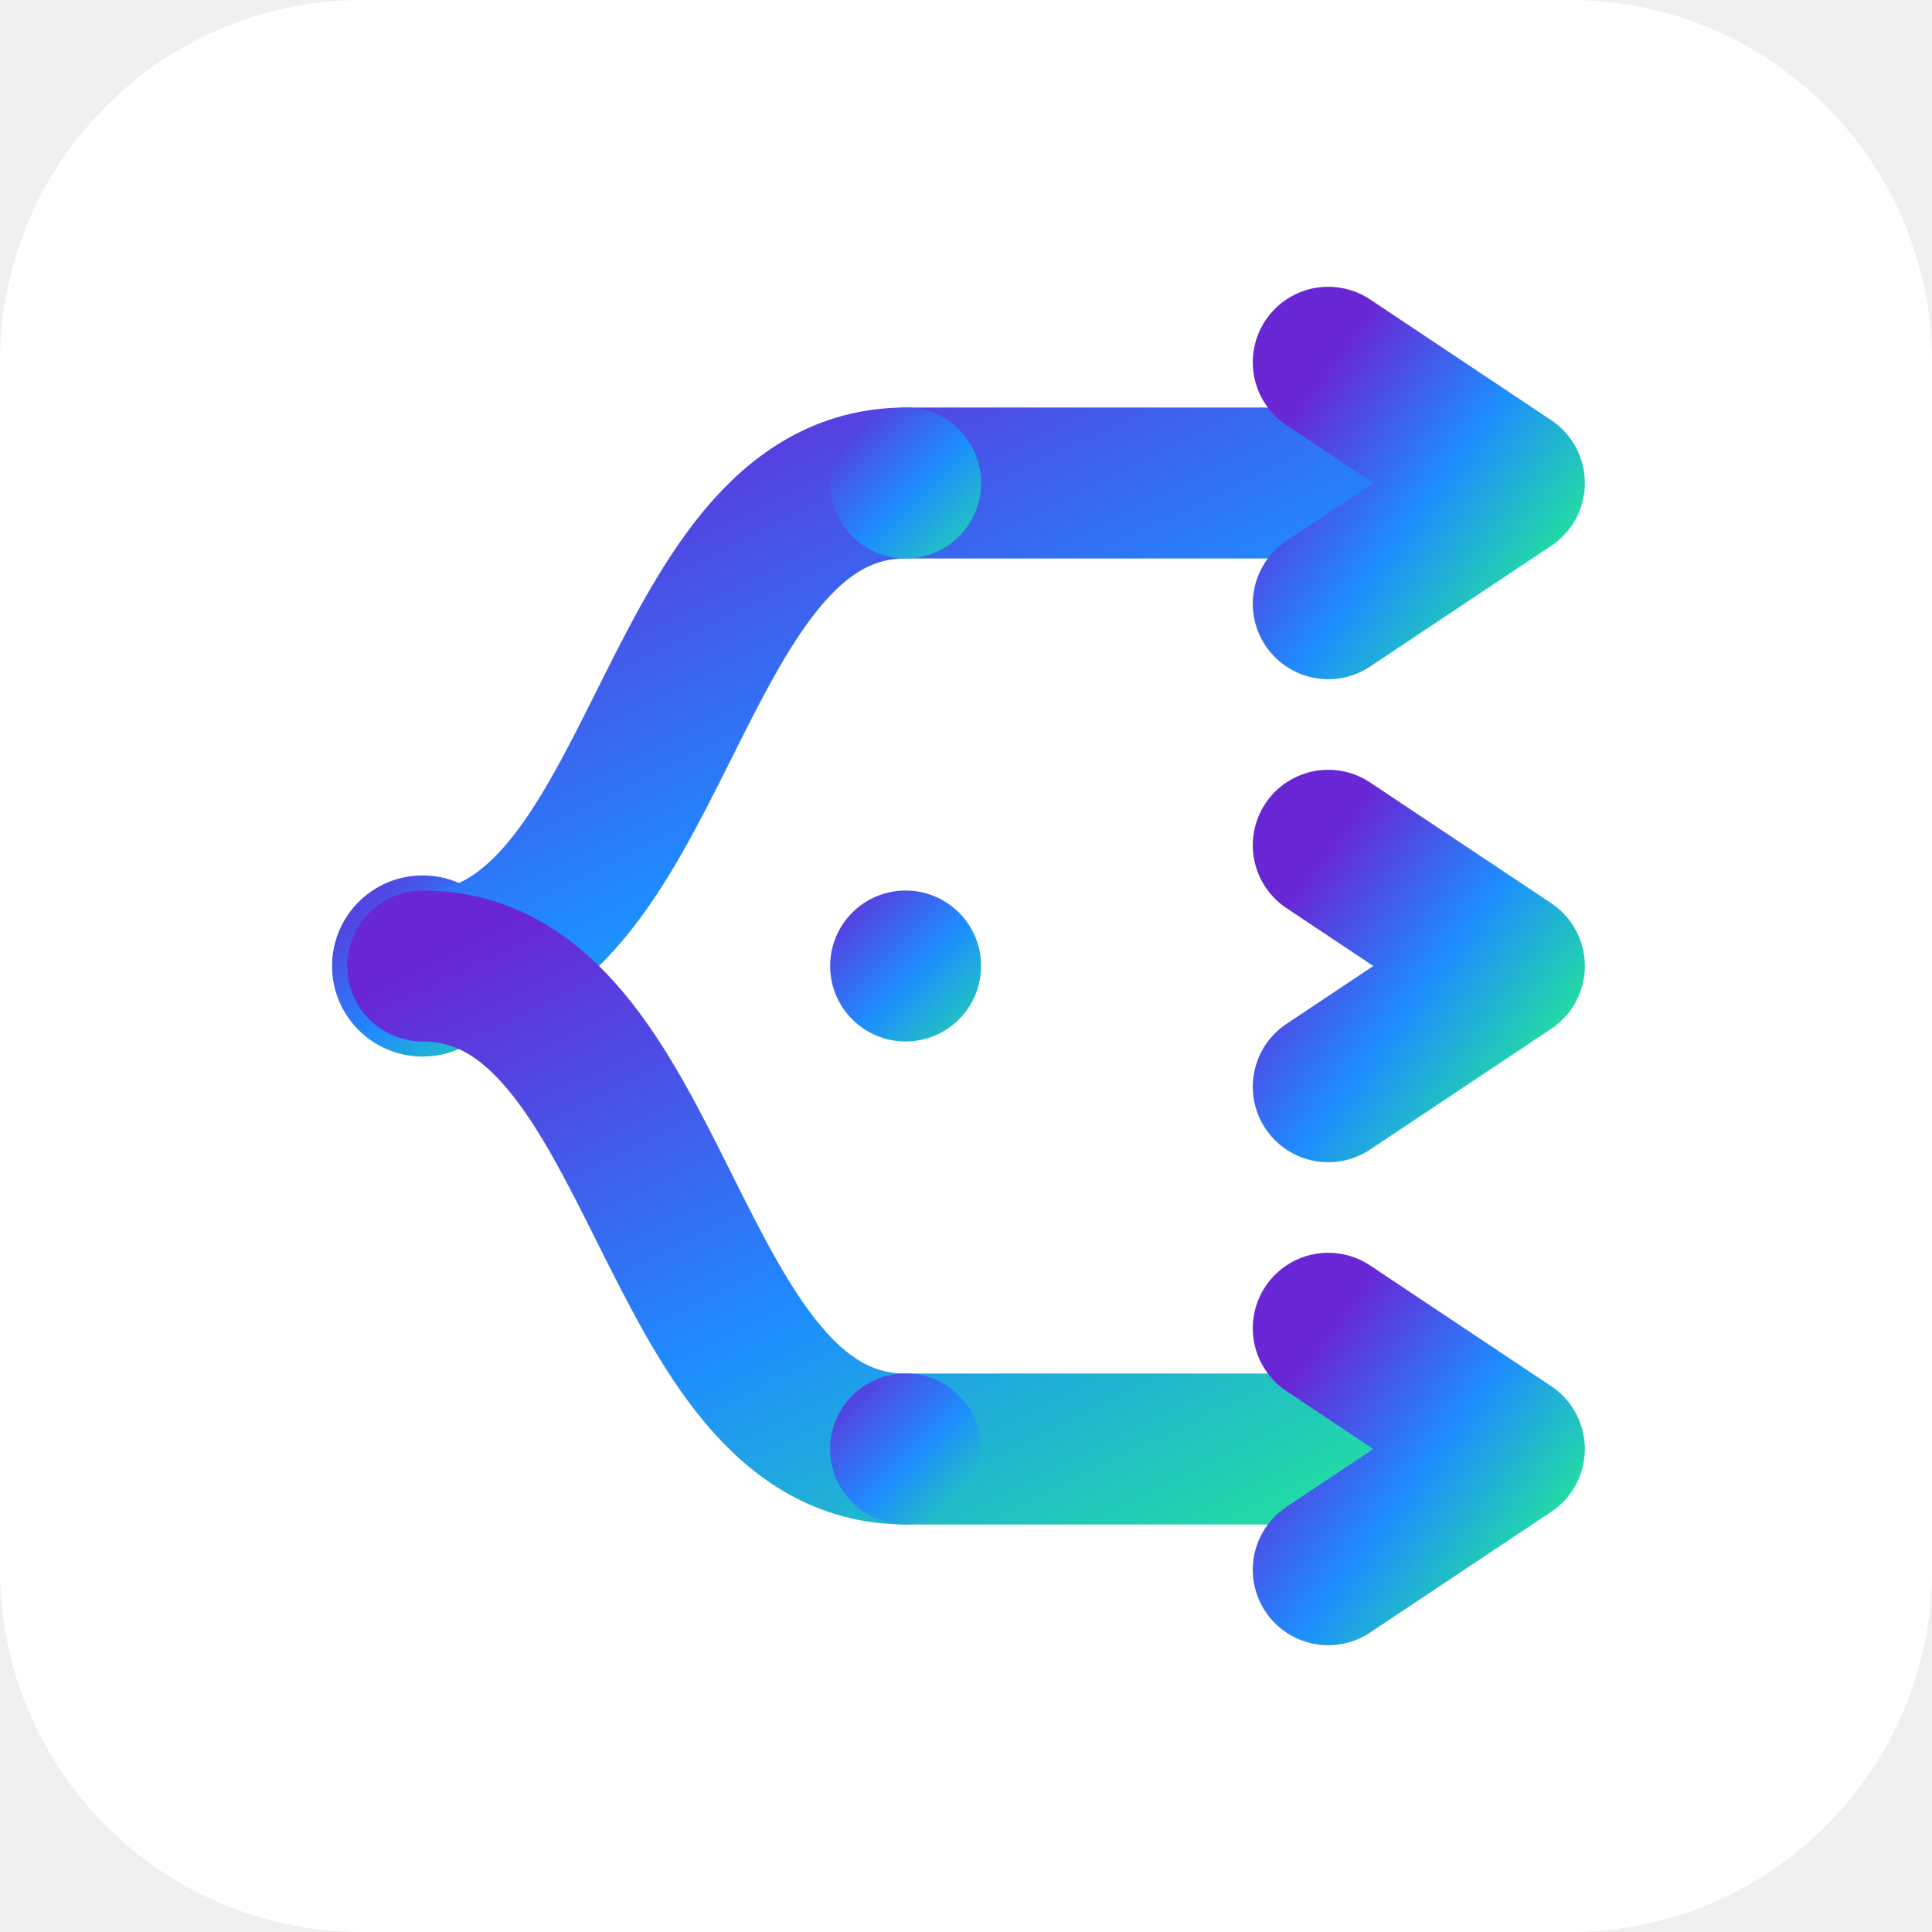
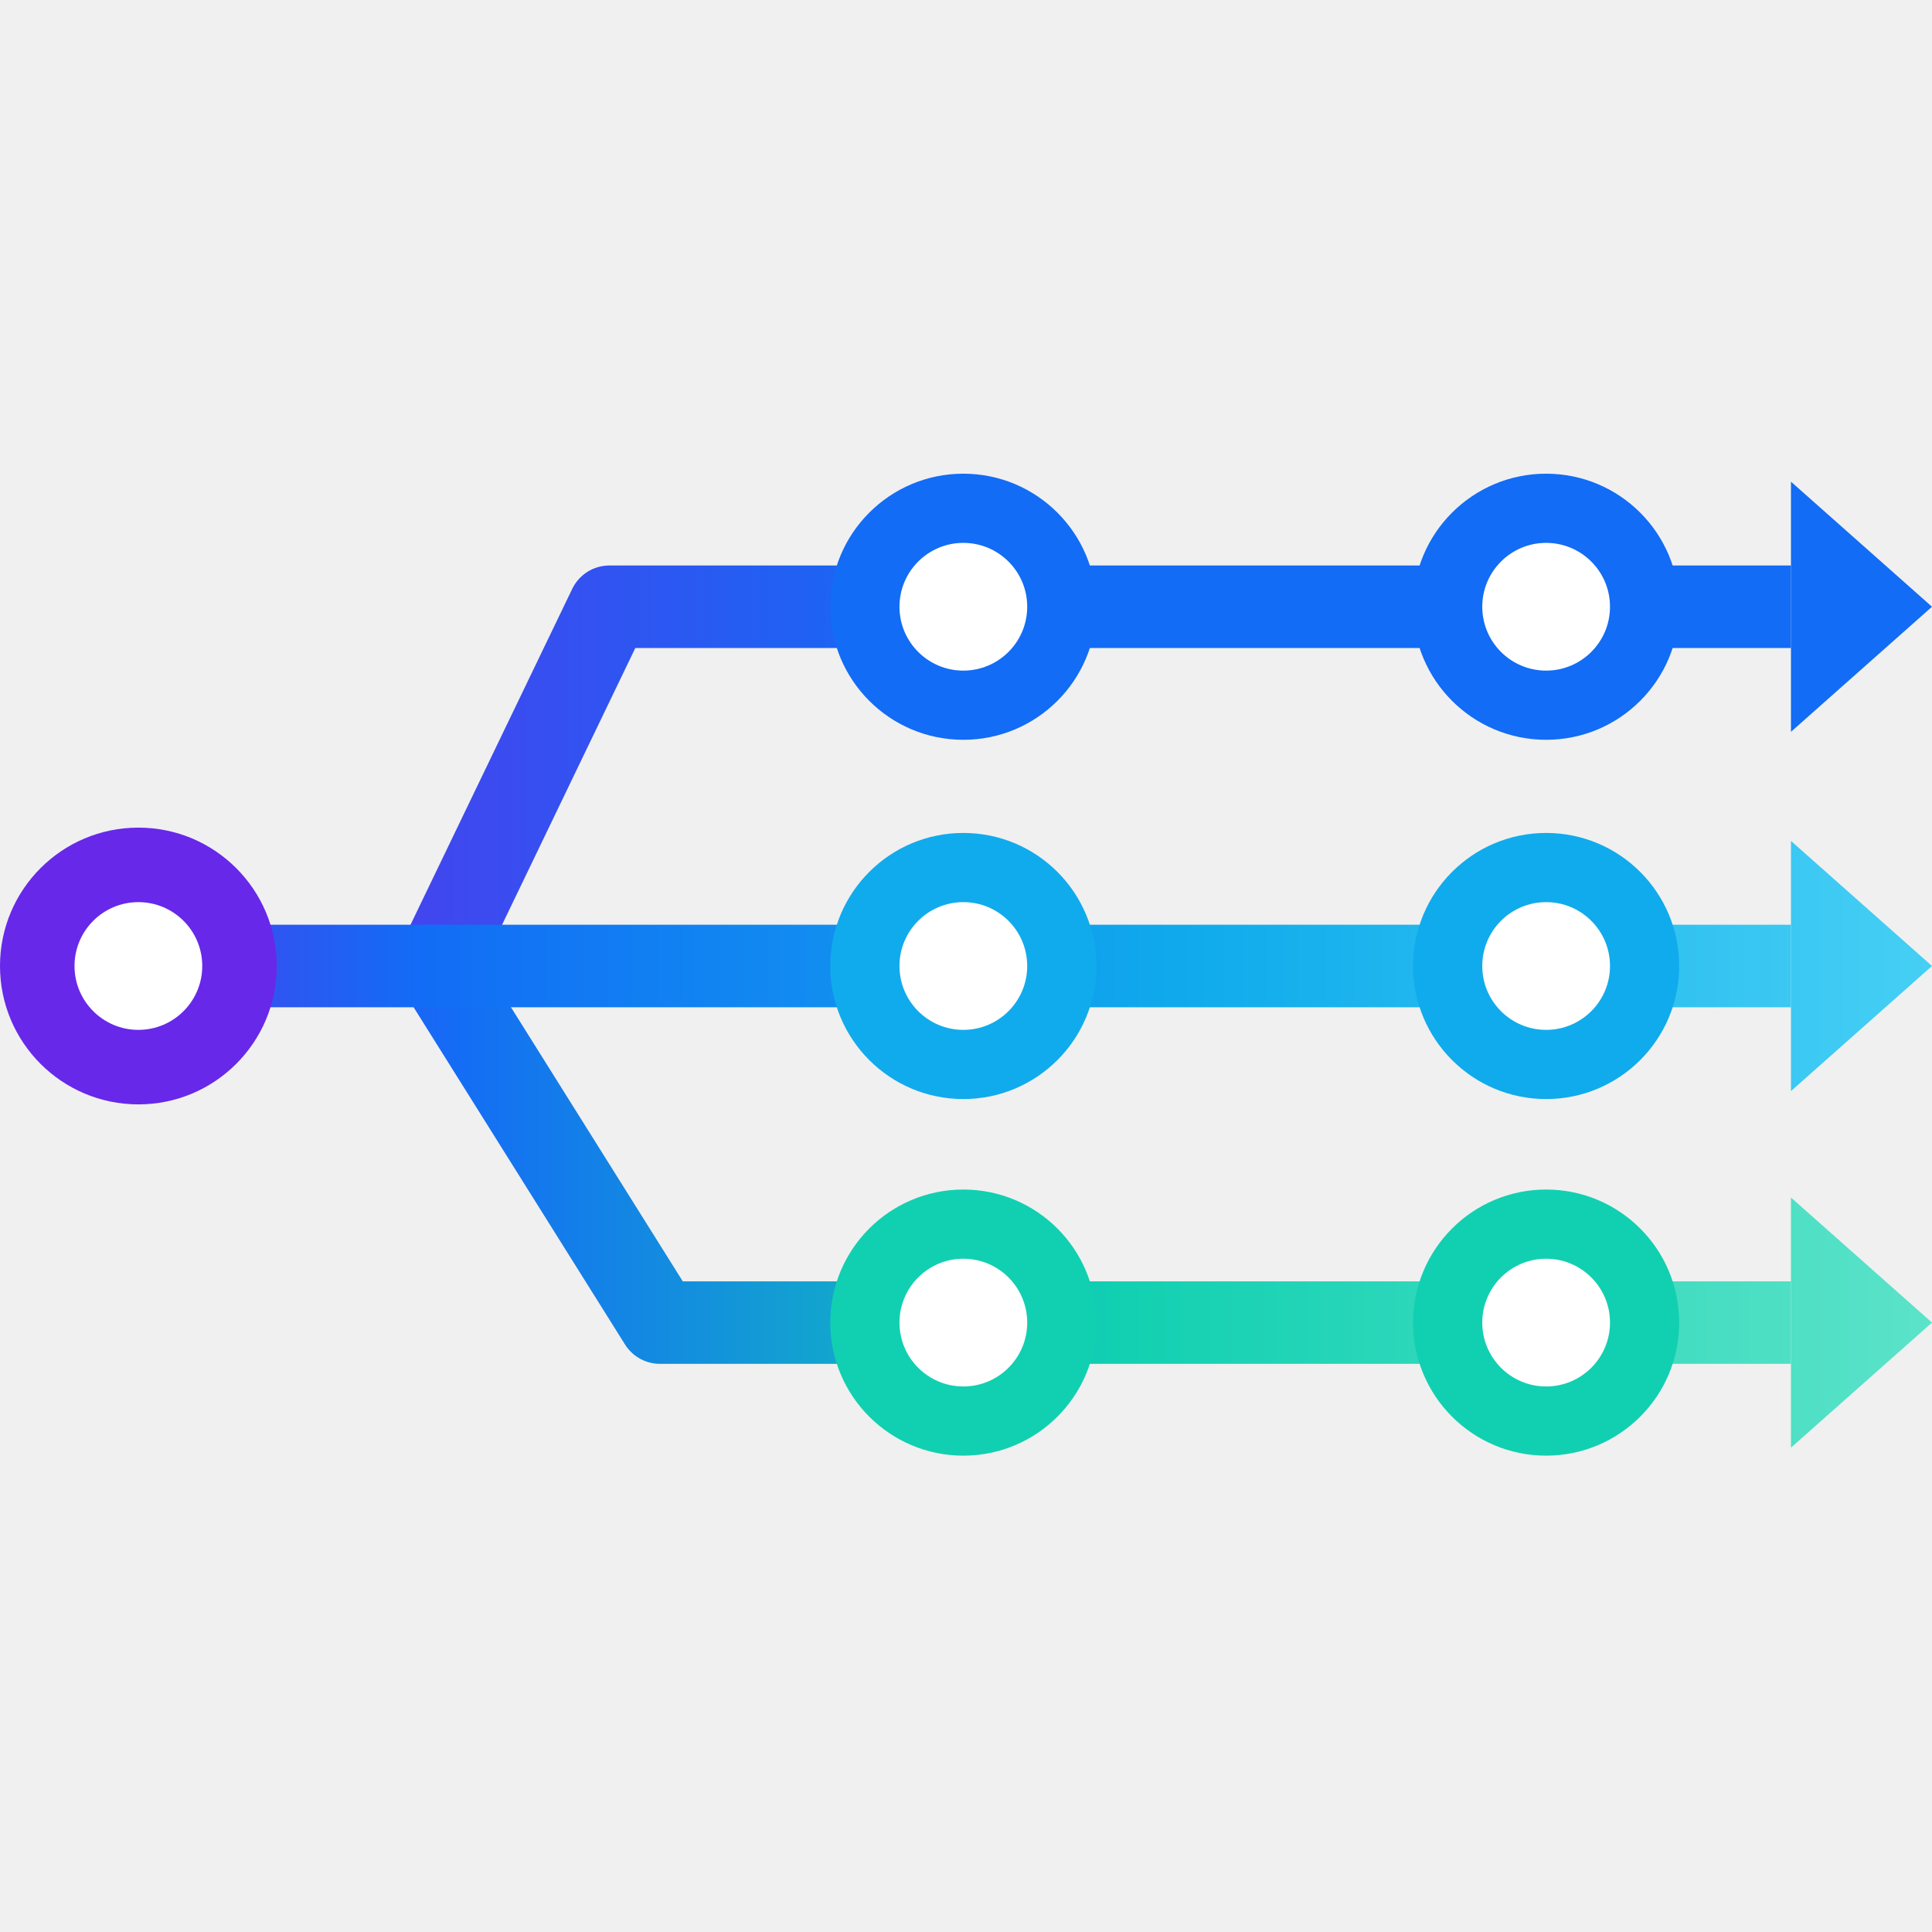
- <svg xmlns="http://www.w3.org/2000/svg" viewBox="0 0 64 64">
+ <svg xmlns="http://www.w3.org/2000/svg" width="64" height="64" viewBox="144 -113 726 726">
  <defs>
-     <linearGradient id="g" x1="0" y1="0" x2="1" y2="1">
-       <stop offset="0%" stop-color="#6926d5" />
-       <stop offset="55%" stop-color="#1e8cff" />
-       <stop offset="100%" stop-color="#22d8a8" />
+     <linearGradient id="gTop" x1="140" y1="110" x2="870" y2="110" gradientUnits="userSpaceOnUse">
+       <stop offset="0" stop-color="#6728EA" />
+       <stop offset="0.50" stop-color="#126CF5" />
+       <stop offset="1" stop-color="#126CF5" />
+     </linearGradient>
+     <linearGradient id="gMid" x1="140" y1="250" x2="870" y2="250" gradientUnits="userSpaceOnUse">
+       <stop offset="0" stop-color="#6728EA" />
+       <stop offset="0.22" stop-color="#126CF5" />
+       <stop offset="0.62" stop-color="#10ABEC" />
+       <stop offset="1" stop-color="#45CFF4" />
+     </linearGradient>
+     <linearGradient id="gLow" x1="140" y1="385" x2="870" y2="385" gradientUnits="userSpaceOnUse">
+       <stop offset="0" stop-color="#6728EA" />
+       <stop offset="0.24" stop-color="#146CF5" />
+       <stop offset="0.58" stop-color="#11D0B1" />
+       <stop offset="1" stop-color="#5BE3C9" />
    </linearGradient>
  </defs>
-   <rect width="64" height="64" rx="12" fill="#ffffff" />
-   <g fill="none" stroke="url(#g)" stroke-width="5" stroke-linecap="round" stroke-linejoin="round">
-     <circle cx="14" cy="32" r="3" fill="url(#g)" stroke="none" />
-     <path d="M14 32 C 22 32, 22 16, 30 16 L 46 16" />
-     <path d="M14 32 L 46 32" />
-     <path d="M14 32 C 22 32, 22 48, 30 48 L 46 48" />
-     <path d="M44 12 L 50 16 L 44 20" />
-     <path d="M44 28 L 50 32 L 44 36" />
-     <path d="M44 44 L 50 48 L 44 52" />
-     <circle cx="30" cy="16" r="2.5" fill="url(#g)" stroke="none" />
-     <circle cx="30" cy="32" r="2.5" fill="url(#g)" stroke="none" />
-     <circle cx="30" cy="48" r="2.5" fill="url(#g)" stroke="none" />
+   <g fill="none" stroke-width="31" stroke-linecap="butt" stroke-linejoin="round">
+     <path d="M308 250 L373 115 H817" stroke="url(#gTop)" />
+     <path d="M308 250 L392 384 H817" stroke="url(#gLow)" />
+     <path d="M196 250 H817" stroke="url(#gMid)" />
+   </g>
+   <g fill="url(#gTop)">
+     <path d="M817 68 L870 115 L817 162 Z" />
+   </g>
+   <g fill="url(#gMid)">
+     <path d="M817 203 L870 250 L817 297 Z" />
+   </g>
+   <g fill="url(#gLow)">
+     <path d="M817 337 L870 384 L817 431 Z" />
+   </g>
+   <g>
+     <path style="fill:#6728ea" d="m 248,250 a 52,52 0 0 1 -52,52 52,52 0 0 1 -52,-52 52,52 0 0 1 52,-52 52,52 0 0 1 52,52 z" />
+     <path style="fill:#ffffff" d="m 220,250 a 24,24 0 0 1 -24,24 24,24 0 0 1 -24,-24 24,24 0 0 1 24,-24 24,24 0 0 1 24,24 z" />
+     <path style="fill:#126cf5" d="m 556,115 a 50,50 0 0 1 -50,50 50,50 0 0 1 -50,-50 50,50 0 0 1 50,-50 50,50 0 0 1 50,50 z" />
+     <path style="fill:#ffffff" d="m 530,115 a 24,24 0 0 1 -24,24 24,24 0 0 1 -24,-24 24,24 0 0 1 24,-24 24,24 0 0 1 24,24 z" />
+     <path style="fill:#10abec" d="m 556,250 a 50,50 0 0 1 -50,50 50,50 0 0 1 -50,-50 50,50 0 0 1 50,-50 50,50 0 0 1 50,50 z" />
+     <path style="fill:#ffffff" d="m 530,250 a 24,24 0 0 1 -24,24 24,24 0 0 1 -24,-24 24,24 0 0 1 24,-24 24,24 0 0 1 24,24 z" />
+     <path style="fill:#11d0b1" d="m 556,384 a 50,50 0 0 1 -50,50 50,50 0 0 1 -50,-50 50,50 0 0 1 50,-50 50,50 0 0 1 50,50 z" />
+     <path style="fill:#ffffff" d="m 530,384 a 24,24 0 0 1 -24,24 24,24 0 0 1 -24,-24 24,24 0 0 1 24,-24 24,24 0 0 1 24,24 z" />
+     <path style="fill:#126cf5" d="m 775,115 a 50,50 0 0 1 -50,50 50,50 0 0 1 -50,-50 50,50 0 0 1 50,-50 50,50 0 0 1 50,50 z" />
+     <path style="fill:#ffffff" d="m 749,115 a 24,24 0 0 1 -24,24 24,24 0 0 1 -24,-24 24,24 0 0 1 24,-24 24,24 0 0 1 24,24 z" />
+     <path style="fill:#10abec" d="m 775,250 a 50,50 0 0 1 -50,50 50,50 0 0 1 -50,-50 50,50 0 0 1 50,-50 50,50 0 0 1 50,50 z" />
+     <path style="fill:#ffffff" d="m 749,250 a 24,24 0 0 1 -24,24 24,24 0 0 1 -24,-24 24,24 0 0 1 24,-24 24,24 0 0 1 24,24 z" />
+     <path style="fill:#11d0b1" d="m 775,384 a 50,50 0 0 1 -50,50 50,50 0 0 1 -50,-50 50,50 0 0 1 50,-50 50,50 0 0 1 50,50 z" />
+     <path style="fill:#ffffff" d="m 749,384 a 24,24 0 0 1 -24,24 24,24 0 0 1 -24,-24 24,24 0 0 1 24,-24 24,24 0 0 1 24,24 z" />
  </g>
</svg>
